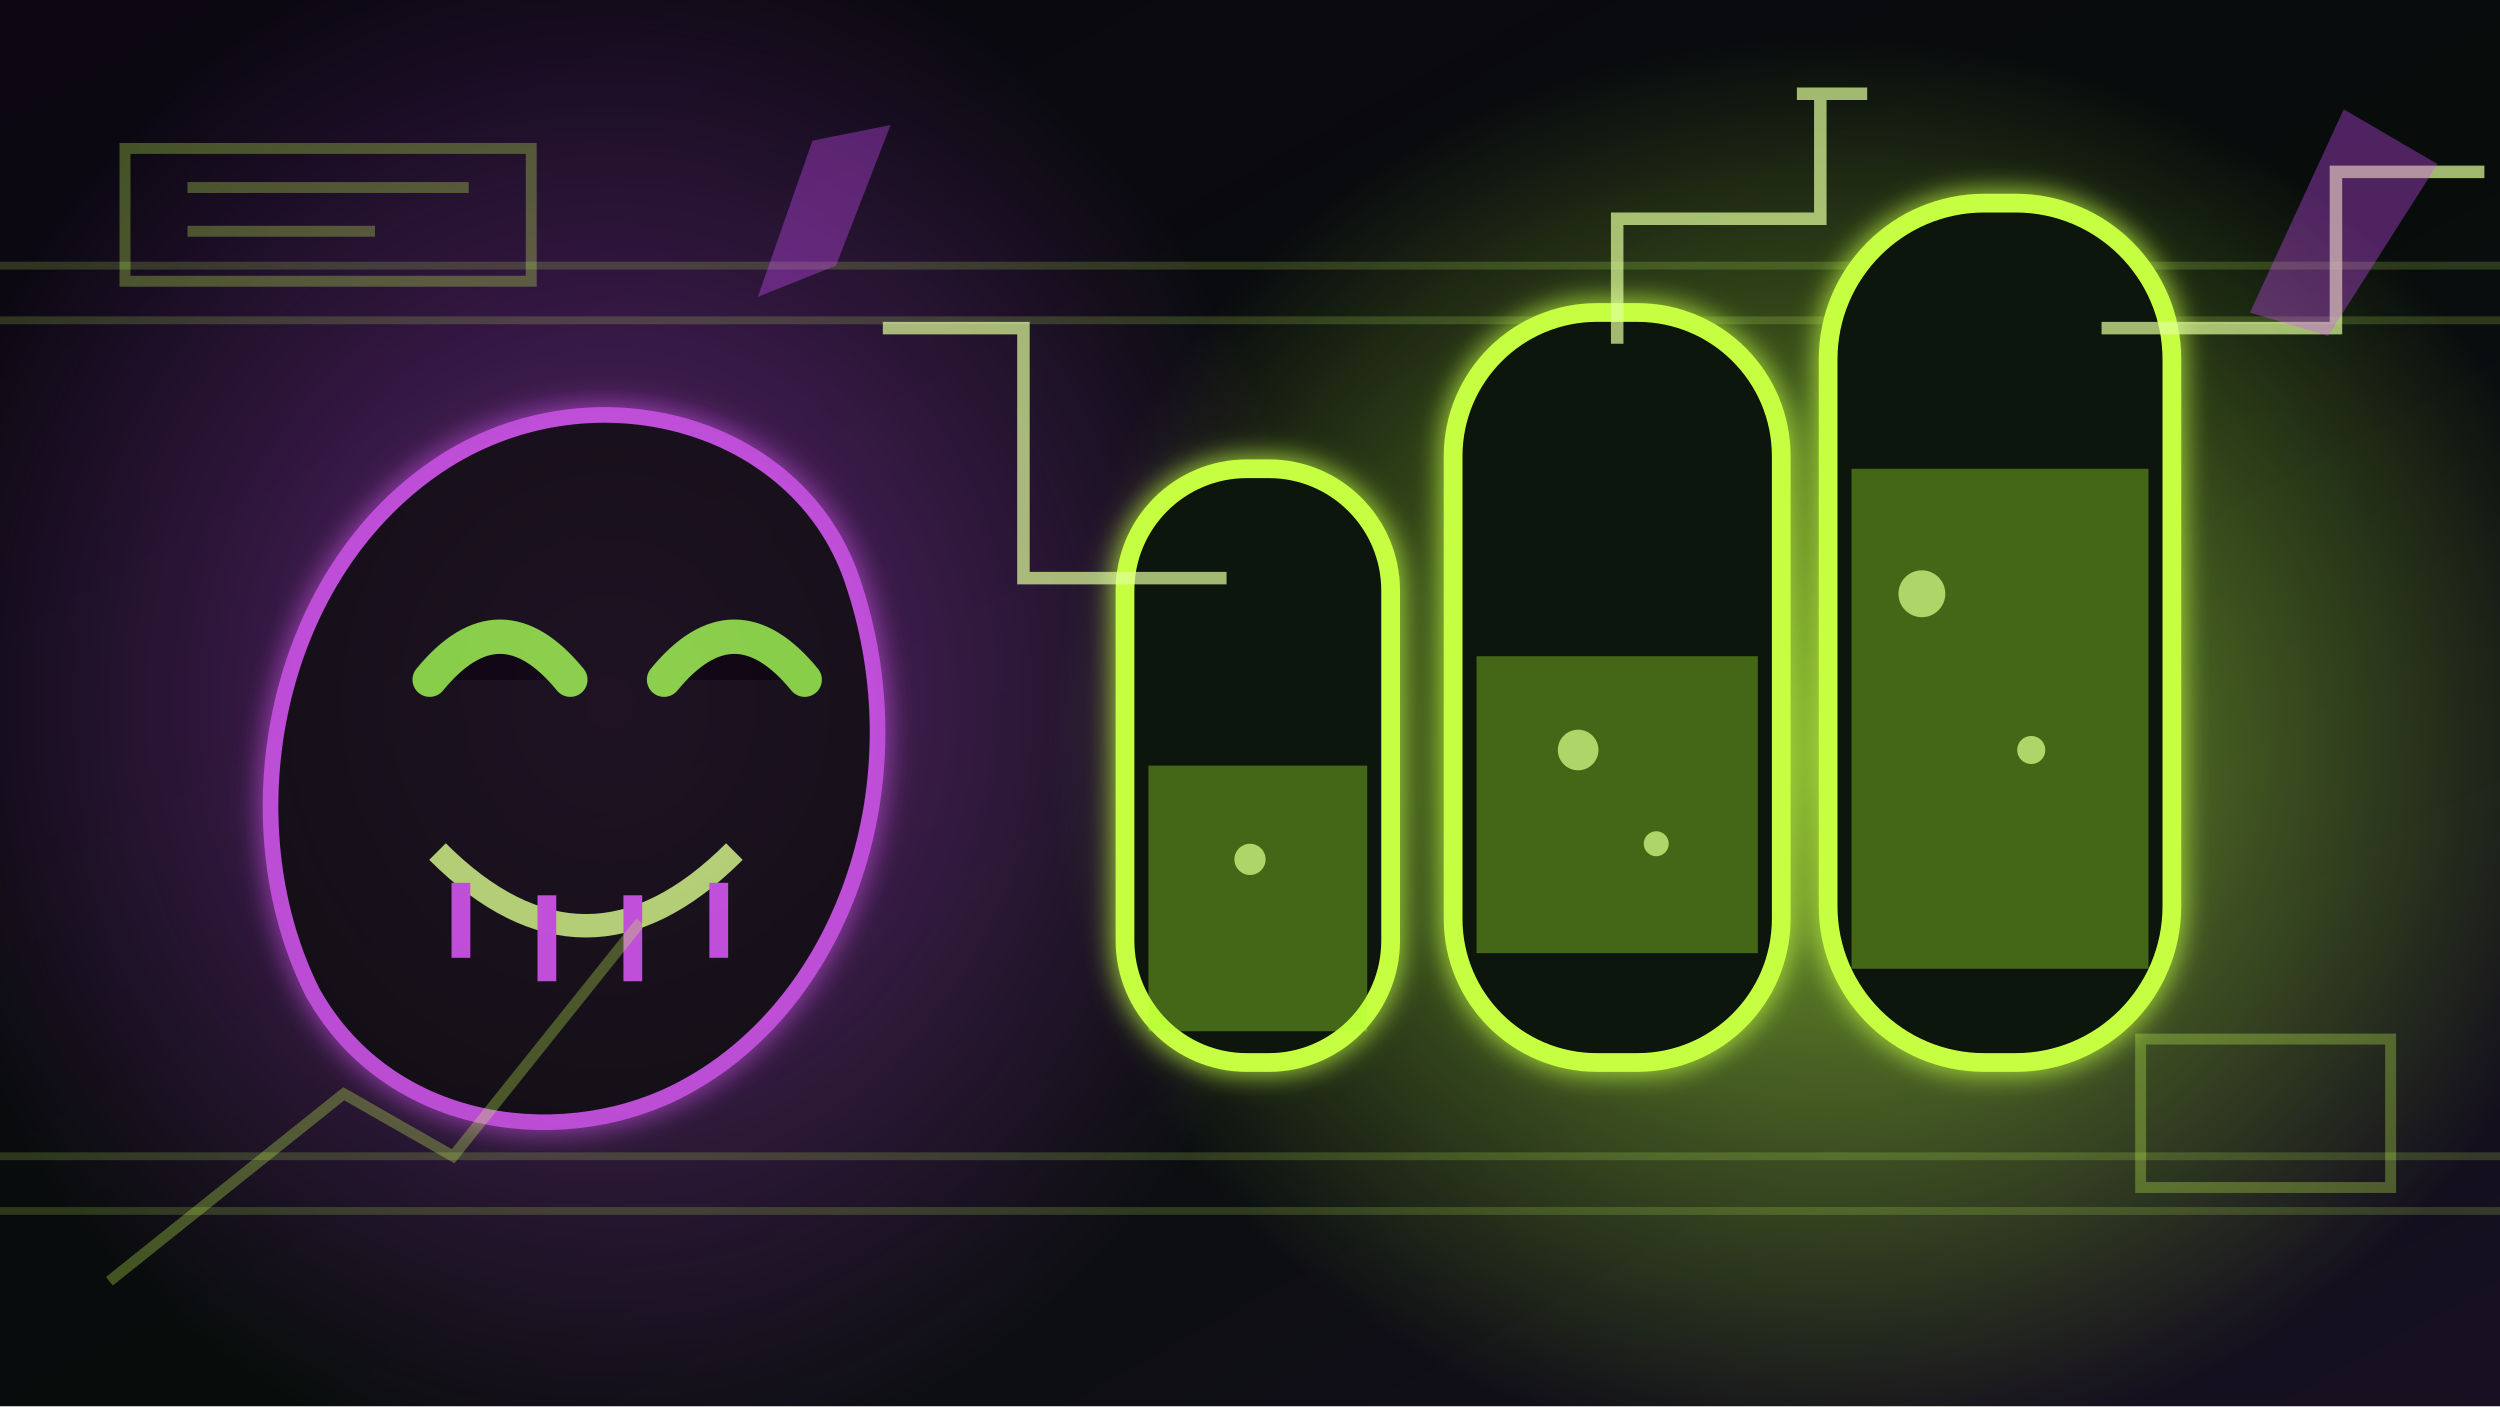
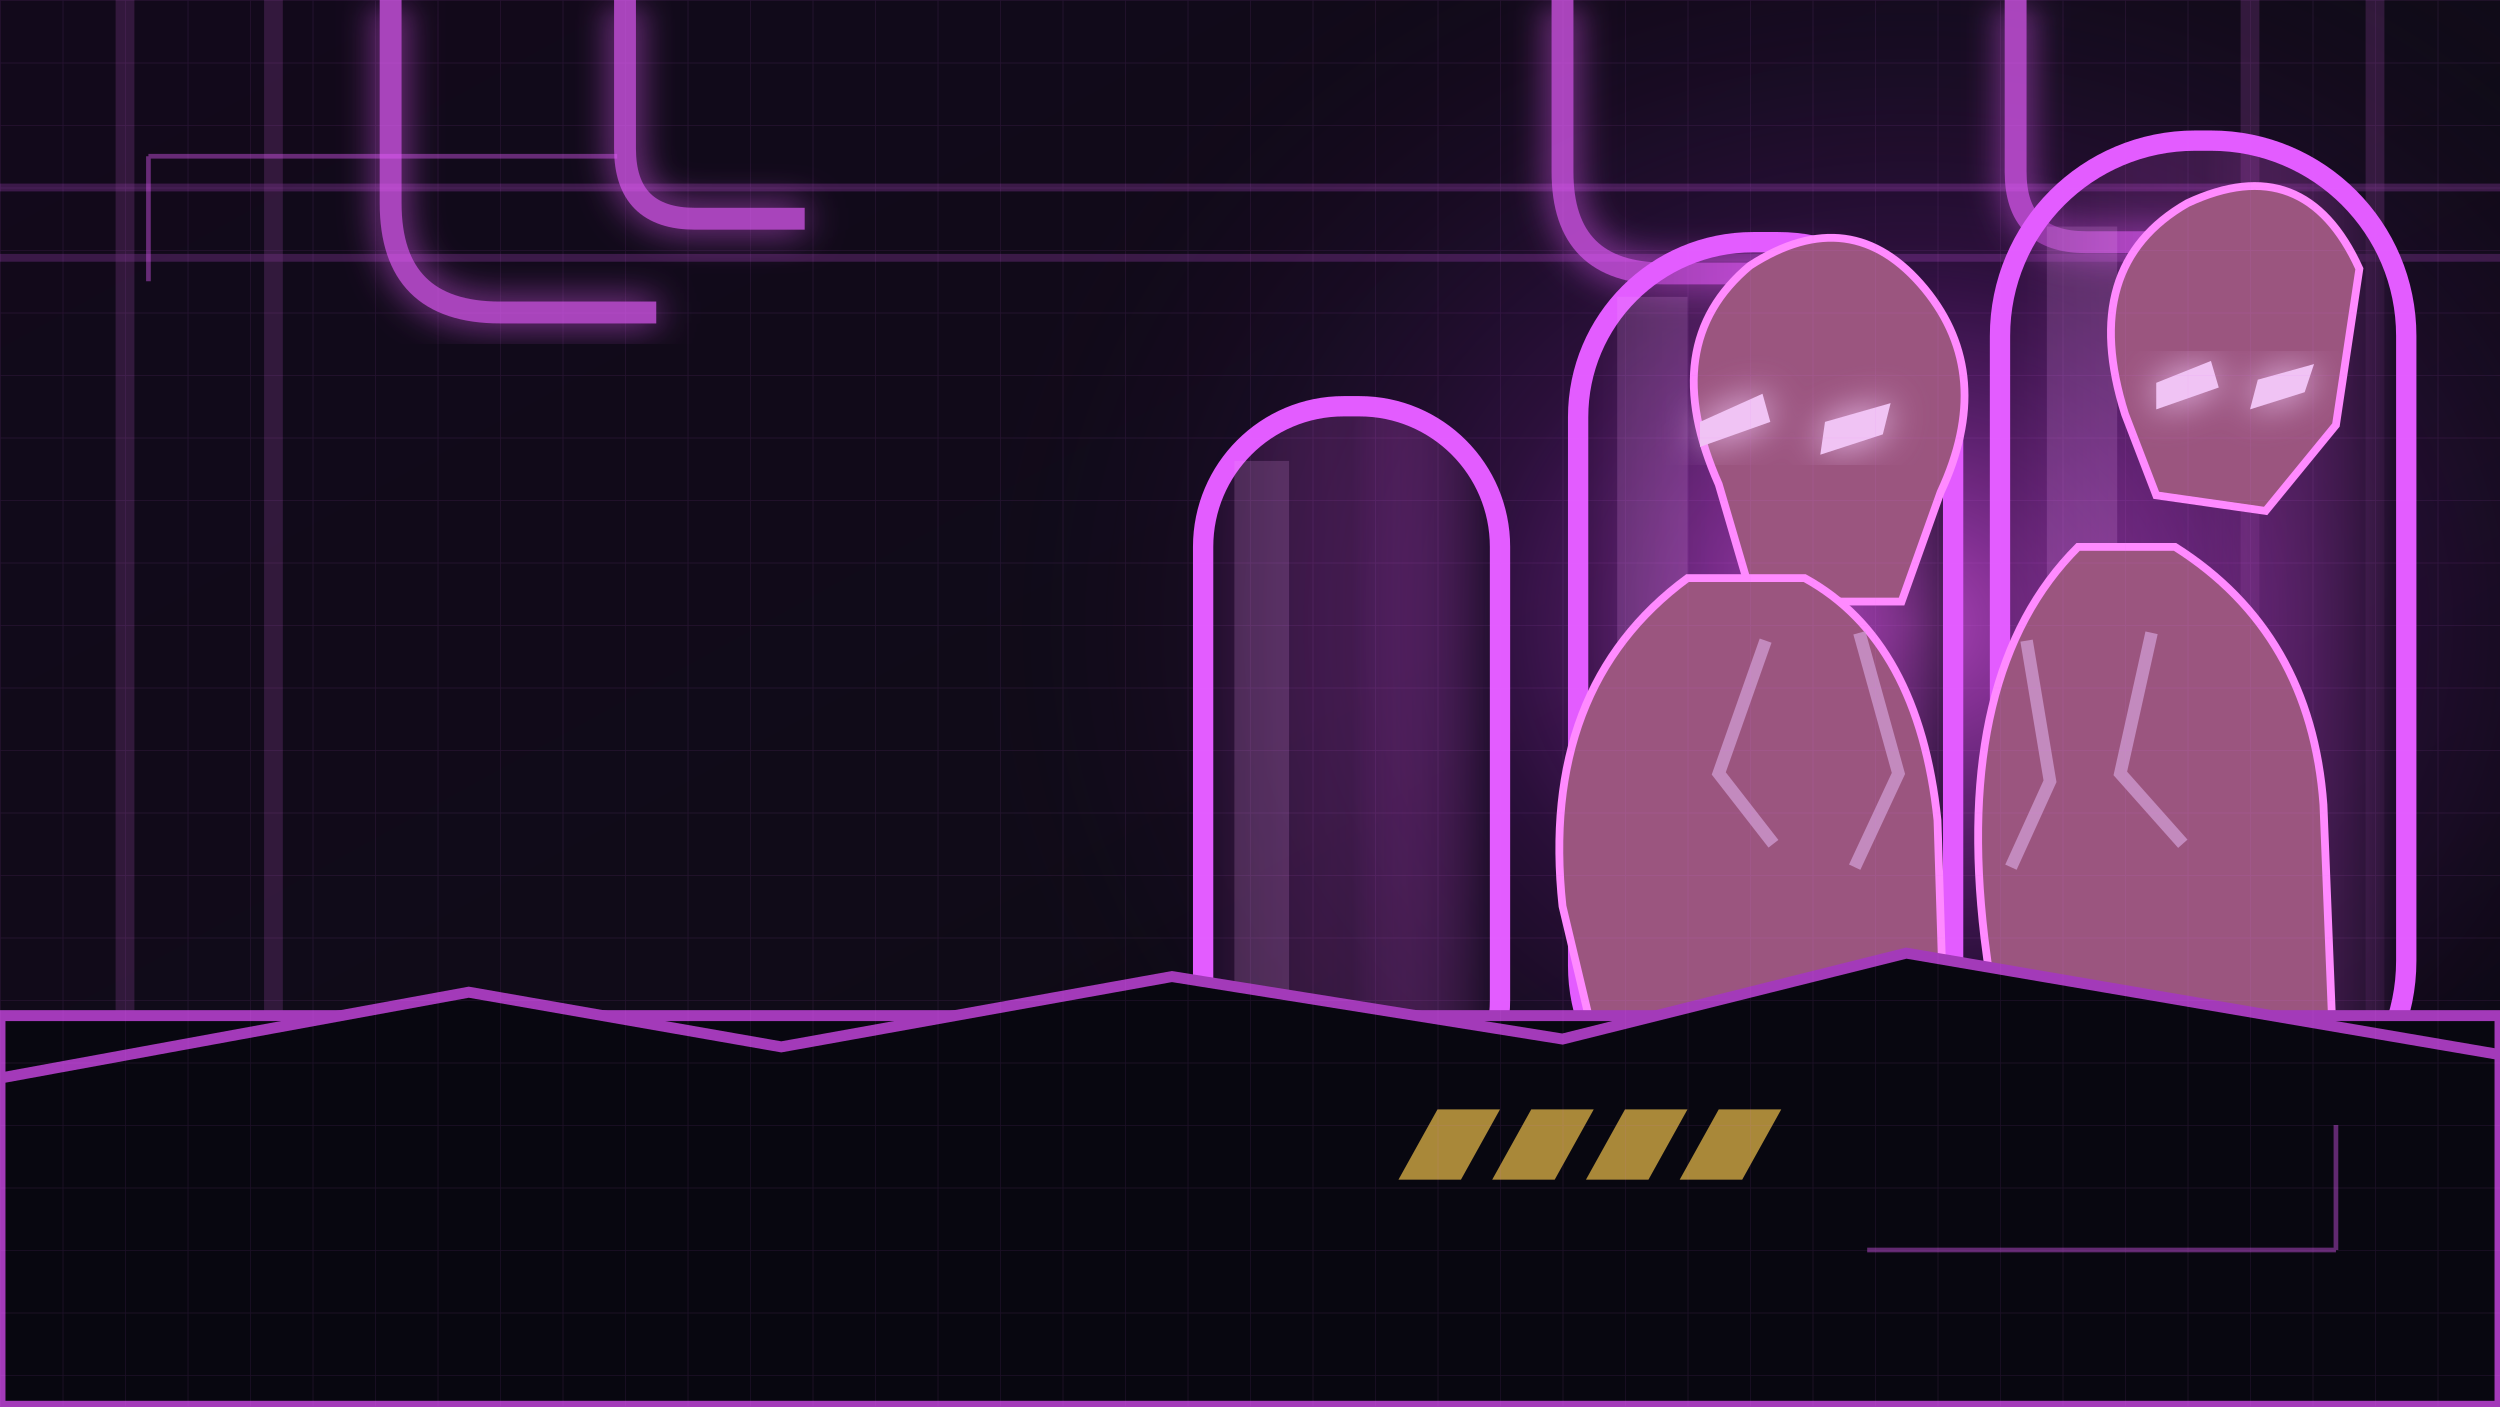
<svg xmlns="http://www.w3.org/2000/svg" viewBox="0 0 1600 900">
  <defs>
-     <linearGradient id="bg" x2="1" y2="1">
-       <stop stop-color="#0c0713" />
-       <stop offset=".55" stop-color="#080d0b" />
-       <stop offset="1" stop-color="#171022" />
+     <linearGradient id="room" x2="1" y2="1">
+       <stop stop-color="#12091b" />
+       <stop offset=".5" stop-color="#100b18" />
+       <stop offset="1" stop-color="#05070b" />
    </linearGradient>
-     <radialGradient id="acid">
-       <stop stop-color="#b8ff3e" stop-opacity=".62" />
-       <stop offset="1" stop-color="#b8ff3e" stop-opacity="0" />
+     <radialGradient id="violet">
+       <stop stop-color="#f15cff" stop-opacity=".7" />
+       <stop offset=".45" stop-color="#9a22c8" stop-opacity=".2" />
+       <stop offset="1" stop-color="#090711" stop-opacity="0" />
    </radialGradient>
-     <radialGradient id="violet">
-       <stop stop-color="#d04cff" stop-opacity=".42" />
-       <stop offset="1" stop-color="#d04cff" stop-opacity="0" />
-     </radialGradient>
-     <filter id="glow">
-       <feGaussianBlur stdDeviation="9" result="b" />
+     <linearGradient id="glass" x2="1">
+       <stop stop-color="#30103e" stop-opacity=".35" />
+       <stop offset=".5" stop-color="#f05cff" stop-opacity=".16" />
+       <stop offset="1" stop-color="#100a1b" stop-opacity=".65" />
+     </linearGradient>
+     <filter id="neon">
+       <feGaussianBlur stdDeviation="12" result="b" />
      <feMerge>
        <feMergeNode in="b" />
        <feMergeNode in="SourceGraphic" />
      </feMerge>
    </filter>
+     <pattern id="grid" width="40" height="40" patternUnits="userSpaceOnUse">
+       <path d="M0 0H40M0 0V40" stroke="#df65ff" stroke-opacity=".1" />
+     </pattern>
  </defs>
-   <rect width="1600" height="900" fill="url(#bg)" />
-   <ellipse cx="1170" cy="480" rx="500" ry="460" fill="url(#acid)" />
-   <ellipse cx="390" cy="450" rx="460" ry="500" fill="url(#violet)" />
-   <path d="M0 170h1600M0 205h1600M0 740h1600M0 775h1600" stroke="#c8ff61" opacity=".18" stroke-width="5" />
-   <g stroke="#c6ff42" fill="#08120b" stroke-width="12" filter="url(#glow)">
-     <rect x="930" y="200" width="210" height="480" rx="92" />
-     <rect x="1170" y="130" width="220" height="550" rx="100" />
-     <rect x="720" y="300" width="170" height="380" rx="78" />
+   <rect width="1600" height="900" fill="url(#room)" />
+   <ellipse cx="1220" cy="400" rx="610" ry="520" fill="url(#violet)" />
+   <path d="M0 120H1600M0 165H1600M0 760H1600M0 805H1600" stroke="#e55cff" stroke-opacity=".2" stroke-width="5" />
+   <path d="M80 0v900m95-900v900M1440 0v900m80-900v900" stroke="#6f337b" stroke-width="12" opacity=".35" />
+   <g fill="none" stroke="#e85bff" stroke-width="14" opacity=".7" filter="url(#neon)">
+     <path d="M250 0v130q0 70 70 70h100m-20-200v95q0 45 45 45h70" />
+     <path d="M1000 0v110q0 65 65 65h115m110-175v110q0 45 45 45h105" />
  </g>
-   <g fill="#a8ff28" opacity=".35">
-     <path d="M945 420h180v190H945z" />
-     <path d="M1185 300h190v320h-190z" />
-     <path d="M735 490h140v170H735z" />
+   <g stroke="#e35cff" stroke-width="13" fill="url(#glass)">
+     <rect x="1010" y="155" width="240" height="575" rx="112" />
+     <rect x="1280" y="90" width="260" height="650" rx="125" />
+     <rect x="770" y="260" width="190" height="470" rx="90" />
  </g>
-   <g stroke="#e0ff9a" stroke-width="8" fill="none" opacity=".7">
-     <path d="M1035 220v-80h130v-80m-15 0h45m-410 310h-130v-160h-90m780 0h150v-100h95" />
+   <g fill="#f2a4fa" opacity=".17">
+     <path d="M1035 190h45v500h-45zm275-45h45v570h-45zM790 295h35v420h-35z" />
  </g>
-   <g fill="#d6ff87" opacity=".72">
-     <circle cx="1010" cy="480" r="13" />
-     <circle cx="1060" cy="540" r="8" />
-     <circle cx="1230" cy="380" r="15" />
-     <circle cx="1300" cy="480" r="9" />
-     <circle cx="800" cy="550" r="10" />
+   <g fill="#9b557f" stroke="#ff8aff" stroke-width="5">
+     <path d="M1100 310q-40-90 20-140 65-42 112 15 45 55 10 130l-25 70-95 0z" />
+     <path d="M1080 370q-95 70-80 210l25 105h220l-5-160q-12-115-85-155z" />
+     <path d="M1360 265q-30-95 40-135 75-35 110 42l-15 100-45 55-70-10z" />
+     <path d="M1330 350q-80 80-60 250l15 115h210l-8-200q-8-110-95-165z" />
  </g>
-   <g transform="translate(370 515)" opacity=".78" filter="url(#glow)">
-     <path d="M-170 120c-55-110-25-270 85-340 95-60 225-25 260 75 45 130-5 270-105 325-75 42-190 30-240-60Z" fill="#0b1010" stroke="#e35cff" stroke-width="10" />
-     <path d="M-95-80q45-55 90 0M55-80q45-55 90 0" stroke="#9bff45" stroke-width="22" stroke-linecap="round" />
-     <path d="M-90 30q95 95 190 0" stroke="#d4ff82" stroke-width="15" fill="none" />
-     <path d="M-75 50v48m55-40v55m55-55v55m55-63v48" stroke="#e35cff" stroke-width="12" />
+   <g fill="#f0c3f4" filter="url(#neon)">
+     <path d="M1088 270l40-18 5 18-45 16zm80 0 42-12-5 20-40 13z" />
+     <path d="M1380 245l35-14 5 17-40 14zm65-2 36-10-6 18-35 11z" />
  </g>
-   <g stroke="#c9ff54" stroke-width="7" opacity=".3" fill="none">
-     <path d="M80 95h260v85H80zM120 120h180M120 148h120M1370 760h160v-95h-160z" />
-     <path d="M70 820 220 700l70 40 120-150" />
+   <g fill="none" stroke="#d4a1d8" stroke-width="8" opacity=".7">
+     <path d="M1130 410l-30 85 35 45m55-135 25 90-28 60m190-150-20 90 40 45m-100-130 15 90-25 55" />
  </g>
-   <g fill="#d44cff" opacity=".35">
-     <path d="M1500 70l-60 130 50 15 70-110z" />
-     <path d="M520 90l-35 100 50-20 35-90z" />
+   <g fill="#080710" stroke="#a33ab9" stroke-width="7">
+     <path d="M0 650h1600v250H0z" />
+     <path d="M0 690l300-55 200 35 250-45 250 40 220-55 380 65v225H0z" />
  </g>
+   <path d="M0 790h1600" stroke="#f35cff" stroke-width="6" opacity=".45" filter="url(#neon)" />
+   <g fill="#ffce4f" opacity=".65">
+     <path d="M920 710h40l-25 45h-40zm60 0h40l-25 45h-40zm60 0h40l-25 45h-40zm60 0h40l-25 45h-40z" />
+   </g>
+   <rect width="1600" height="900" fill="url(#grid)" />
+   <path d="M95 100h300m-300 0v80m1400 620h-300m300 0v-80" stroke="#e65cff" stroke-width="3" opacity=".4" />
</svg>
